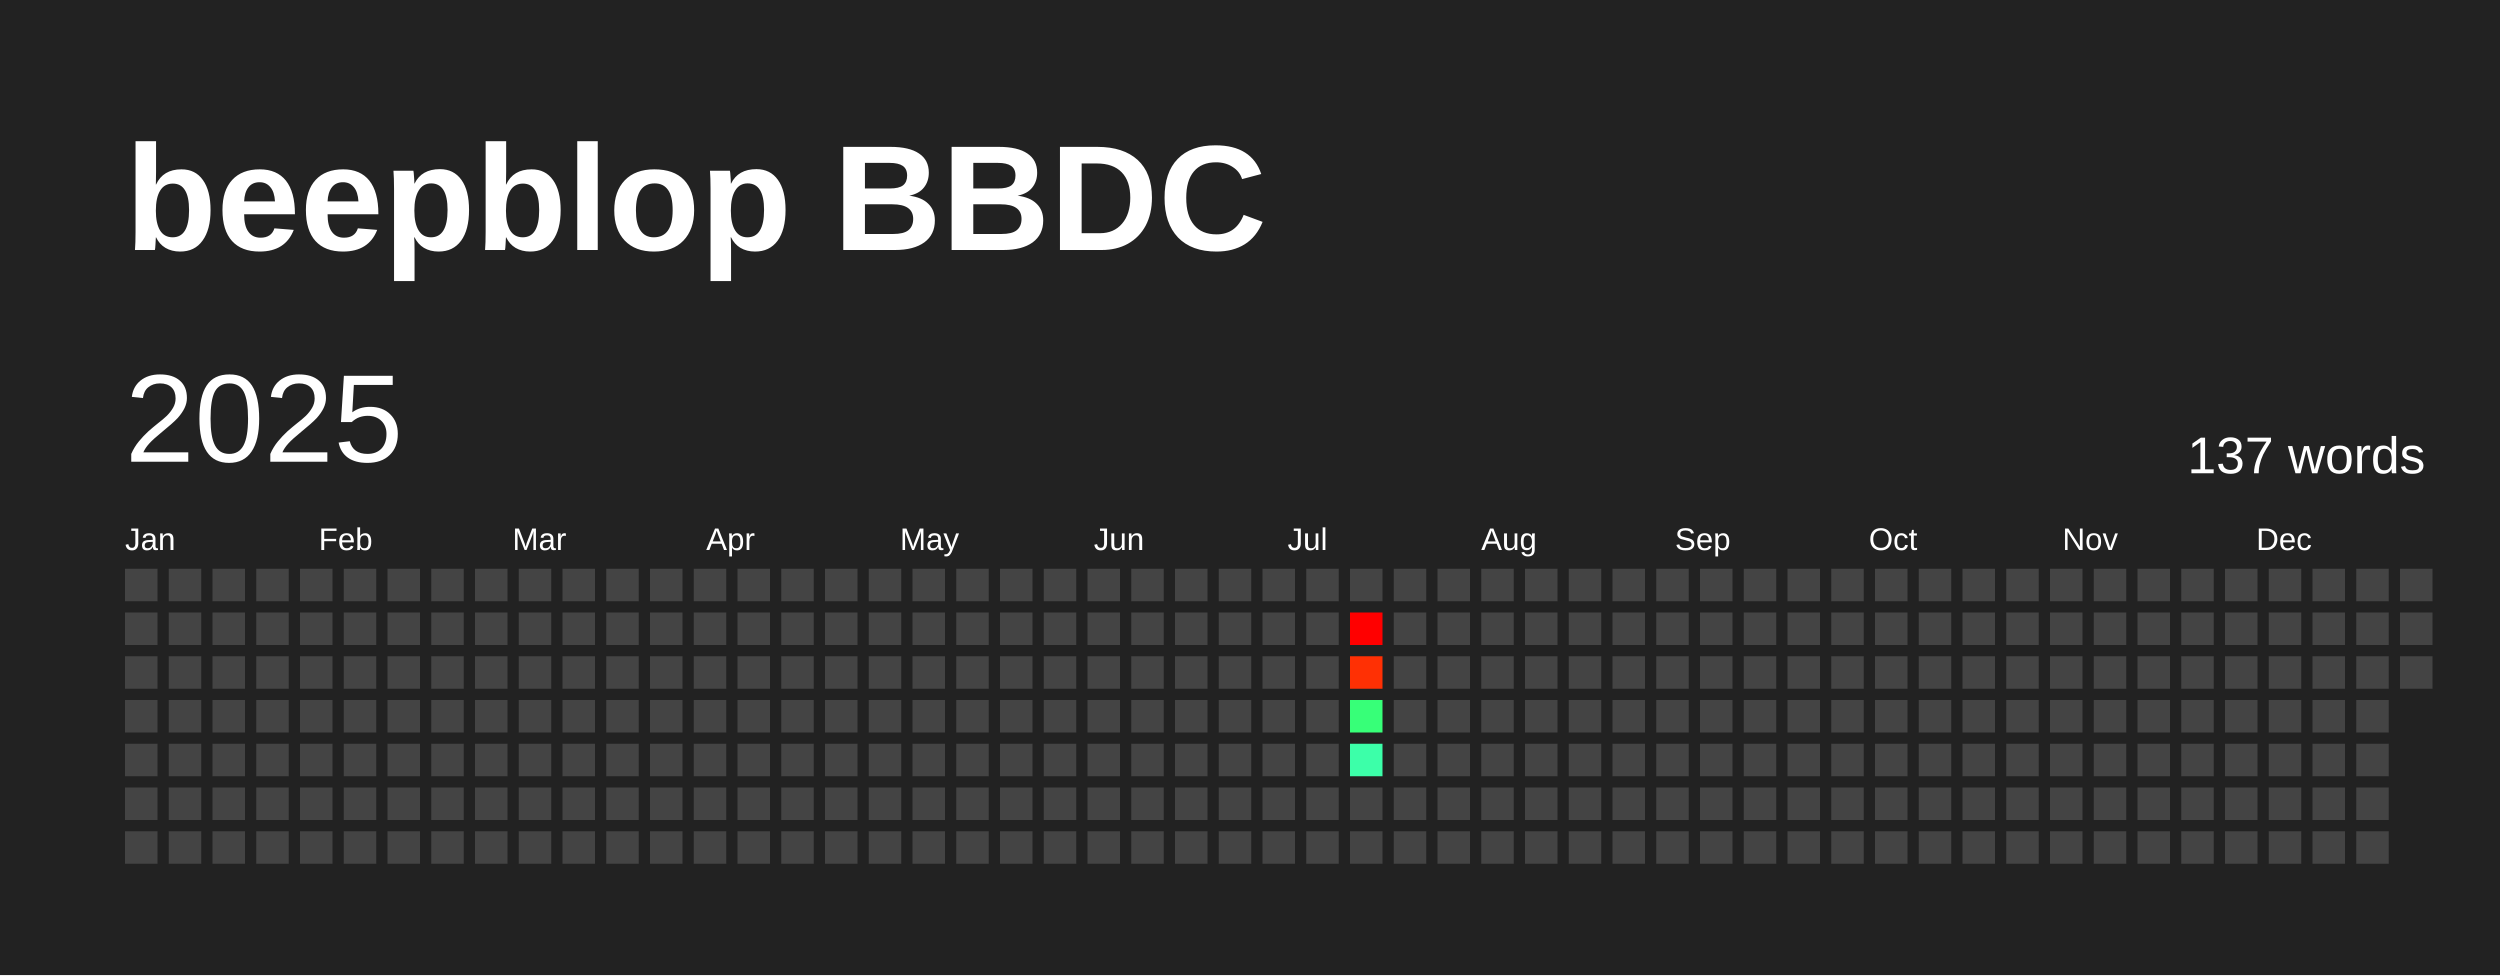
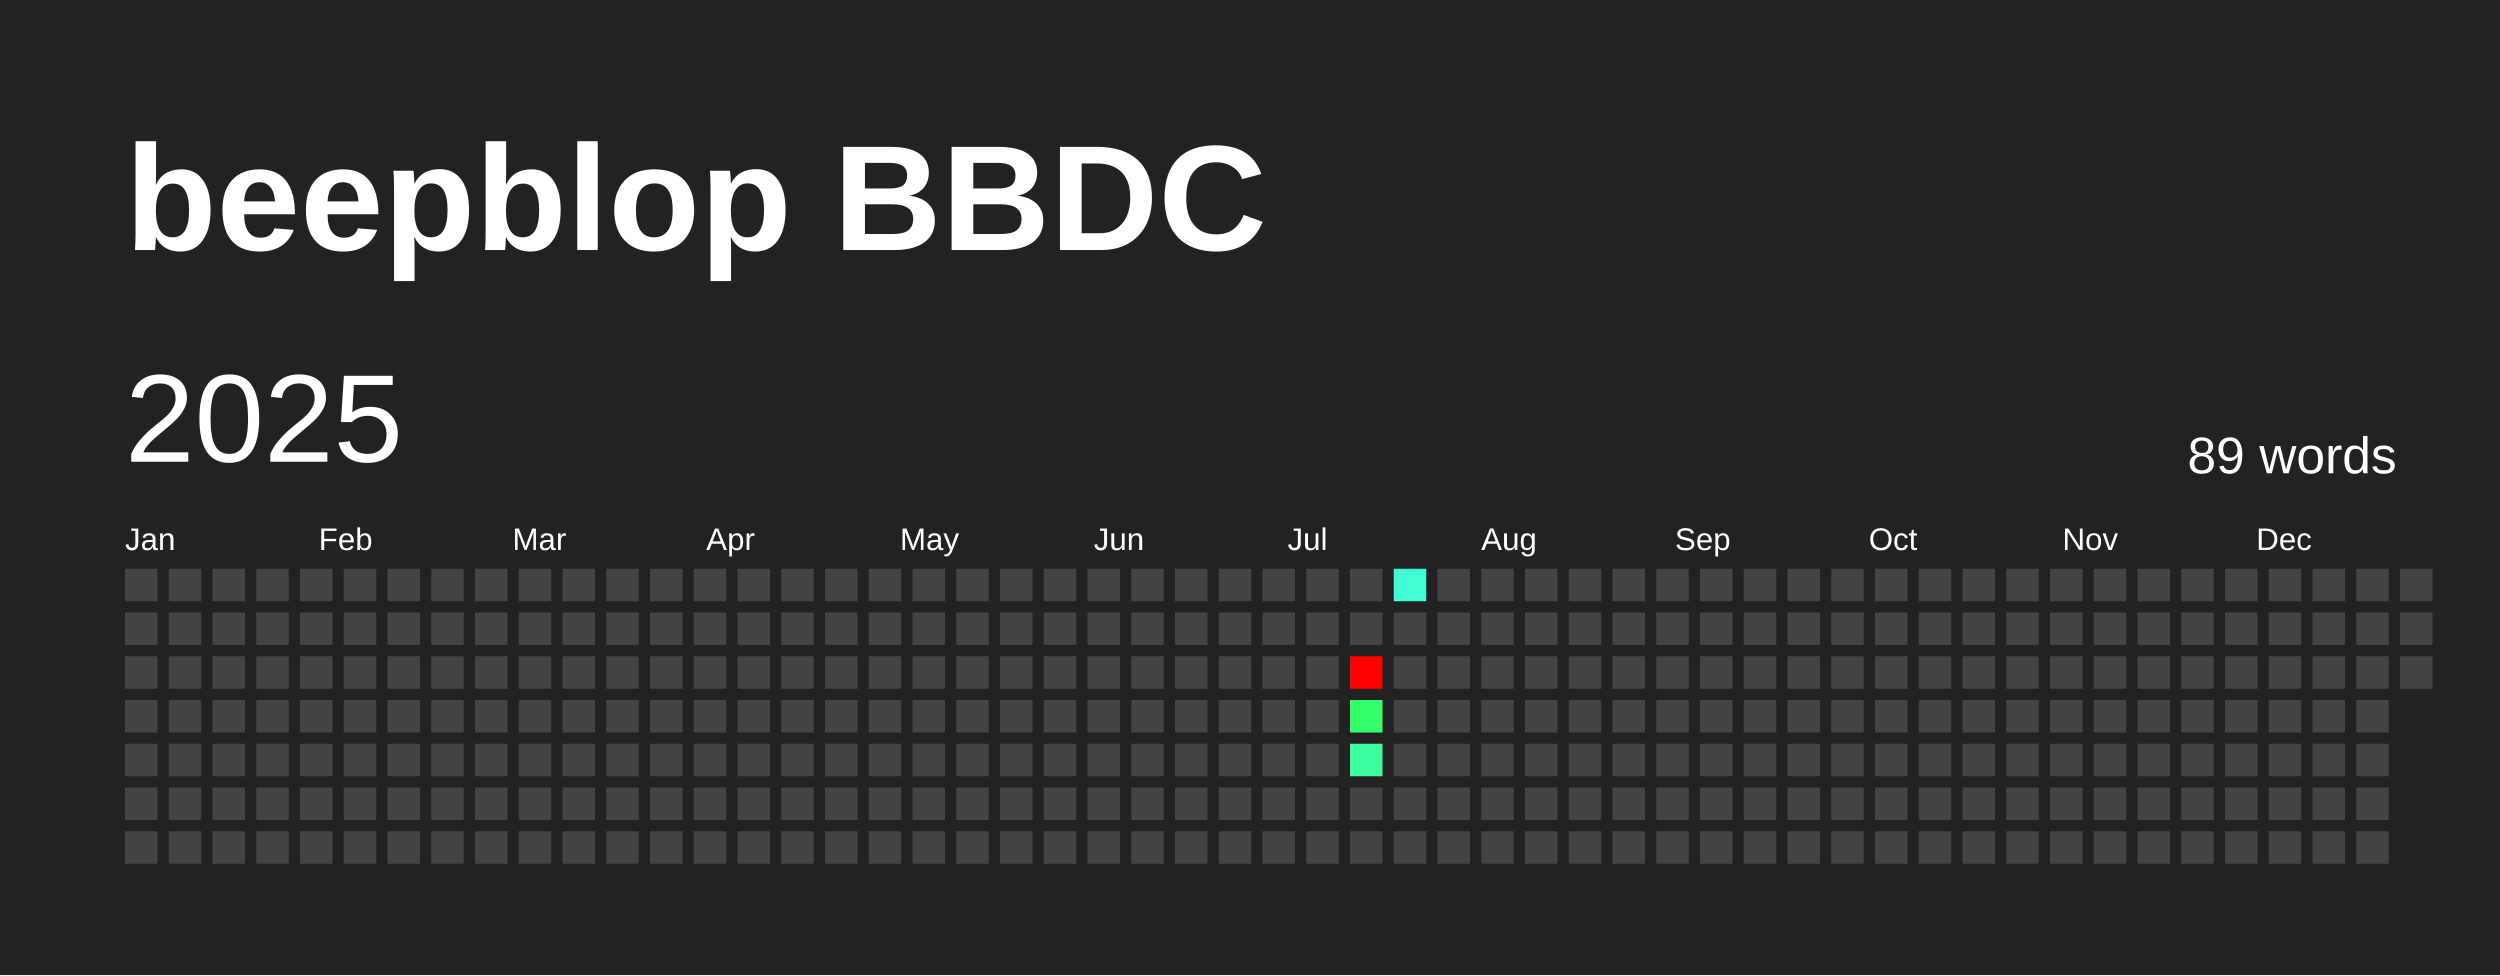
<svg xmlns="http://www.w3.org/2000/svg" baseProfile="full" height="78mm" version="1.1" viewBox="0,0,200,78" width="200mm">
  <defs />
  <rect fill="#222222" height="78" width="200" x="0" y="0" />
  <text fill="#FFFFFF" style="font-size:12px; font-family:Arial; font-weight:bold;" x="10" y="20">beepblop BBDC</text>
  <text dominant-baseline="hanging" fill="#FFFFFF" style="font-size:10.0px; font-family:Arial;" x="10" y="30">2025</text>
-   <text dominant-baseline="hanging" fill="#FFFFFF" style="font-size:4.125px; font-family:Arial;" x="175" y="35">137 words</text>
+   <text dominant-baseline="hanging" fill="#FFFFFF" style="font-size:4.125px; font-family:Arial;" x="175" y="35">89 words</text>
  <text fill="#FFFFFF" style="font-size:2.5px; font-family:Arial" x="10.0" y="44">Jan</text>
  <text fill="#FFFFFF" style="font-size:2.5px; font-family:Arial" x="25.5" y="44">Feb</text>
  <text fill="#FFFFFF" style="font-size:2.5px; font-family:Arial" x="41.0" y="44">Mar</text>
  <text fill="#FFFFFF" style="font-size:2.5px; font-family:Arial" x="56.5" y="44">Apr</text>
  <text fill="#FFFFFF" style="font-size:2.5px; font-family:Arial" x="72.0" y="44">May</text>
  <text fill="#FFFFFF" style="font-size:2.5px; font-family:Arial" x="87.5" y="44">Jun</text>
  <text fill="#FFFFFF" style="font-size:2.5px; font-family:Arial" x="103.0" y="44">Jul</text>
  <text fill="#FFFFFF" style="font-size:2.5px; font-family:Arial" x="118.5" y="44">Aug</text>
  <text fill="#FFFFFF" style="font-size:2.5px; font-family:Arial" x="134.0" y="44">Sep</text>
  <text fill="#FFFFFF" style="font-size:2.5px; font-family:Arial" x="149.5" y="44">Oct</text>
  <text fill="#FFFFFF" style="font-size:2.5px; font-family:Arial" x="165.0" y="44">Nov</text>
  <text fill="#FFFFFF" style="font-size:2.5px; font-family:Arial" x="180.5" y="44">Dec</text>
  <rect fill="#444444" height="2.6" width="2.6" x="10.0" y="45.5" />
  <rect fill="#444444" height="2.6" width="2.6" x="10.0" y="49.0" />
  <rect fill="#444444" height="2.6" width="2.6" x="10.0" y="52.5" />
  <rect fill="#444444" height="2.6" width="2.6" x="10.0" y="56.0" />
  <rect fill="#444444" height="2.6" width="2.6" x="10.0" y="59.5" />
  <rect fill="#444444" height="2.6" width="2.6" x="10.0" y="63.0" />
  <rect fill="#444444" height="2.6" width="2.6" x="10.0" y="66.5" />
  <rect fill="#444444" height="2.6" width="2.6" x="13.5" y="45.5" />
  <rect fill="#444444" height="2.6" width="2.6" x="13.5" y="49.0" />
  <rect fill="#444444" height="2.6" width="2.6" x="13.5" y="52.5" />
  <rect fill="#444444" height="2.6" width="2.6" x="13.5" y="56.0" />
  <rect fill="#444444" height="2.6" width="2.6" x="13.5" y="59.5" />
  <rect fill="#444444" height="2.6" width="2.6" x="13.5" y="63.0" />
  <rect fill="#444444" height="2.6" width="2.6" x="13.5" y="66.5" />
  <rect fill="#444444" height="2.6" width="2.6" x="17.0" y="45.5" />
  <rect fill="#444444" height="2.6" width="2.6" x="17.0" y="49.0" />
  <rect fill="#444444" height="2.6" width="2.6" x="17.0" y="52.5" />
  <rect fill="#444444" height="2.6" width="2.6" x="17.0" y="56.0" />
  <rect fill="#444444" height="2.6" width="2.6" x="17.0" y="59.5" />
  <rect fill="#444444" height="2.6" width="2.6" x="17.0" y="63.0" />
  <rect fill="#444444" height="2.6" width="2.6" x="17.0" y="66.5" />
  <rect fill="#444444" height="2.6" width="2.6" x="20.5" y="45.5" />
  <rect fill="#444444" height="2.6" width="2.6" x="20.5" y="49.0" />
  <rect fill="#444444" height="2.6" width="2.6" x="20.5" y="52.5" />
  <rect fill="#444444" height="2.6" width="2.6" x="20.5" y="56.0" />
  <rect fill="#444444" height="2.6" width="2.6" x="20.5" y="59.5" />
  <rect fill="#444444" height="2.6" width="2.6" x="20.5" y="63.0" />
  <rect fill="#444444" height="2.6" width="2.6" x="20.5" y="66.5" />
  <rect fill="#444444" height="2.6" width="2.6" x="24.0" y="45.5" />
  <rect fill="#444444" height="2.6" width="2.6" x="24.0" y="49.0" />
  <rect fill="#444444" height="2.6" width="2.6" x="24.0" y="52.5" />
  <rect fill="#444444" height="2.6" width="2.6" x="24.0" y="56.0" />
  <rect fill="#444444" height="2.6" width="2.6" x="24.0" y="59.5" />
  <rect fill="#444444" height="2.6" width="2.6" x="24.0" y="63.0" />
  <rect fill="#444444" height="2.6" width="2.6" x="24.0" y="66.5" />
  <rect fill="#444444" height="2.6" width="2.6" x="27.5" y="45.5" />
  <rect fill="#444444" height="2.6" width="2.6" x="27.5" y="49.0" />
  <rect fill="#444444" height="2.6" width="2.6" x="27.5" y="52.5" />
  <rect fill="#444444" height="2.6" width="2.6" x="27.5" y="56.0" />
  <rect fill="#444444" height="2.6" width="2.6" x="27.5" y="59.5" />
  <rect fill="#444444" height="2.6" width="2.6" x="27.5" y="63.0" />
  <rect fill="#444444" height="2.6" width="2.6" x="27.5" y="66.5" />
  <rect fill="#444444" height="2.6" width="2.6" x="31.0" y="45.5" />
  <rect fill="#444444" height="2.6" width="2.6" x="31.0" y="49.0" />
  <rect fill="#444444" height="2.6" width="2.6" x="31.0" y="52.5" />
  <rect fill="#444444" height="2.6" width="2.6" x="31.0" y="56.0" />
  <rect fill="#444444" height="2.6" width="2.6" x="31.0" y="59.5" />
  <rect fill="#444444" height="2.6" width="2.6" x="31.0" y="63.0" />
  <rect fill="#444444" height="2.6" width="2.6" x="31.0" y="66.5" />
  <rect fill="#444444" height="2.6" width="2.6" x="34.5" y="45.5" />
  <rect fill="#444444" height="2.6" width="2.6" x="34.5" y="49.0" />
  <rect fill="#444444" height="2.6" width="2.6" x="34.5" y="52.5" />
  <rect fill="#444444" height="2.6" width="2.6" x="34.5" y="56.0" />
  <rect fill="#444444" height="2.6" width="2.6" x="34.5" y="59.5" />
  <rect fill="#444444" height="2.6" width="2.6" x="34.5" y="63.0" />
  <rect fill="#444444" height="2.6" width="2.6" x="34.5" y="66.5" />
  <rect fill="#444444" height="2.6" width="2.6" x="38.0" y="45.5" />
  <rect fill="#444444" height="2.6" width="2.6" x="38.0" y="49.0" />
  <rect fill="#444444" height="2.6" width="2.6" x="38.0" y="52.5" />
  <rect fill="#444444" height="2.6" width="2.6" x="38.0" y="56.0" />
  <rect fill="#444444" height="2.6" width="2.6" x="38.0" y="59.5" />
  <rect fill="#444444" height="2.6" width="2.6" x="38.0" y="63.0" />
  <rect fill="#444444" height="2.6" width="2.6" x="38.0" y="66.5" />
  <rect fill="#444444" height="2.6" width="2.6" x="41.5" y="45.5" />
  <rect fill="#444444" height="2.6" width="2.6" x="41.5" y="49.0" />
  <rect fill="#444444" height="2.6" width="2.6" x="41.5" y="52.5" />
  <rect fill="#444444" height="2.6" width="2.6" x="41.5" y="56.0" />
  <rect fill="#444444" height="2.6" width="2.6" x="41.5" y="59.5" />
  <rect fill="#444444" height="2.6" width="2.6" x="41.5" y="63.0" />
  <rect fill="#444444" height="2.6" width="2.6" x="41.5" y="66.5" />
  <rect fill="#444444" height="2.6" width="2.6" x="45.0" y="45.5" />
  <rect fill="#444444" height="2.6" width="2.6" x="45.0" y="49.0" />
  <rect fill="#444444" height="2.6" width="2.6" x="45.0" y="52.5" />
  <rect fill="#444444" height="2.6" width="2.6" x="45.0" y="56.0" />
  <rect fill="#444444" height="2.6" width="2.6" x="45.0" y="59.5" />
  <rect fill="#444444" height="2.6" width="2.6" x="45.0" y="63.0" />
  <rect fill="#444444" height="2.6" width="2.6" x="45.0" y="66.5" />
  <rect fill="#444444" height="2.6" width="2.6" x="48.5" y="45.5" />
  <rect fill="#444444" height="2.6" width="2.6" x="48.5" y="49.0" />
  <rect fill="#444444" height="2.6" width="2.6" x="48.5" y="52.5" />
  <rect fill="#444444" height="2.6" width="2.6" x="48.5" y="56.0" />
  <rect fill="#444444" height="2.6" width="2.6" x="48.5" y="59.5" />
  <rect fill="#444444" height="2.6" width="2.6" x="48.5" y="63.0" />
  <rect fill="#444444" height="2.6" width="2.6" x="48.5" y="66.5" />
  <rect fill="#444444" height="2.6" width="2.6" x="52.0" y="45.5" />
  <rect fill="#444444" height="2.6" width="2.6" x="52.0" y="49.0" />
  <rect fill="#444444" height="2.6" width="2.6" x="52.0" y="52.5" />
  <rect fill="#444444" height="2.6" width="2.6" x="52.0" y="56.0" />
  <rect fill="#444444" height="2.6" width="2.6" x="52.0" y="59.5" />
  <rect fill="#444444" height="2.6" width="2.6" x="52.0" y="63.0" />
  <rect fill="#444444" height="2.6" width="2.6" x="52.0" y="66.5" />
  <rect fill="#444444" height="2.6" width="2.6" x="55.5" y="45.5" />
  <rect fill="#444444" height="2.6" width="2.6" x="55.5" y="49.0" />
  <rect fill="#444444" height="2.6" width="2.6" x="55.5" y="52.5" />
  <rect fill="#444444" height="2.6" width="2.6" x="55.5" y="56.0" />
  <rect fill="#444444" height="2.6" width="2.6" x="55.5" y="59.5" />
  <rect fill="#444444" height="2.6" width="2.6" x="55.5" y="63.0" />
  <rect fill="#444444" height="2.6" width="2.6" x="55.5" y="66.5" />
  <rect fill="#444444" height="2.6" width="2.6" x="59.0" y="45.5" />
  <rect fill="#444444" height="2.6" width="2.6" x="59.0" y="49.0" />
  <rect fill="#444444" height="2.6" width="2.6" x="59.0" y="52.5" />
  <rect fill="#444444" height="2.6" width="2.6" x="59.0" y="56.0" />
  <rect fill="#444444" height="2.6" width="2.6" x="59.0" y="59.5" />
  <rect fill="#444444" height="2.6" width="2.6" x="59.0" y="63.0" />
  <rect fill="#444444" height="2.6" width="2.6" x="59.0" y="66.5" />
  <rect fill="#444444" height="2.6" width="2.6" x="62.5" y="45.5" />
  <rect fill="#444444" height="2.6" width="2.6" x="62.5" y="49.0" />
  <rect fill="#444444" height="2.6" width="2.6" x="62.5" y="52.5" />
  <rect fill="#444444" height="2.6" width="2.6" x="62.5" y="56.0" />
  <rect fill="#444444" height="2.6" width="2.6" x="62.5" y="59.5" />
  <rect fill="#444444" height="2.6" width="2.6" x="62.5" y="63.0" />
  <rect fill="#444444" height="2.6" width="2.6" x="62.5" y="66.5" />
  <rect fill="#444444" height="2.6" width="2.6" x="66.0" y="45.5" />
  <rect fill="#444444" height="2.6" width="2.6" x="66.0" y="49.0" />
  <rect fill="#444444" height="2.6" width="2.6" x="66.0" y="52.5" />
  <rect fill="#444444" height="2.6" width="2.6" x="66.0" y="56.0" />
  <rect fill="#444444" height="2.6" width="2.6" x="66.0" y="59.5" />
  <rect fill="#444444" height="2.6" width="2.6" x="66.0" y="63.0" />
  <rect fill="#444444" height="2.6" width="2.6" x="66.0" y="66.5" />
  <rect fill="#444444" height="2.6" width="2.6" x="69.5" y="45.5" />
  <rect fill="#444444" height="2.6" width="2.6" x="69.5" y="49.0" />
  <rect fill="#444444" height="2.6" width="2.6" x="69.5" y="52.5" />
  <rect fill="#444444" height="2.6" width="2.6" x="69.5" y="56.0" />
  <rect fill="#444444" height="2.6" width="2.6" x="69.5" y="59.5" />
  <rect fill="#444444" height="2.6" width="2.6" x="69.5" y="63.0" />
  <rect fill="#444444" height="2.6" width="2.6" x="69.5" y="66.5" />
  <rect fill="#444444" height="2.6" width="2.6" x="73.0" y="45.5" />
  <rect fill="#444444" height="2.6" width="2.6" x="73.0" y="49.0" />
  <rect fill="#444444" height="2.6" width="2.6" x="73.0" y="52.5" />
  <rect fill="#444444" height="2.6" width="2.6" x="73.0" y="56.0" />
  <rect fill="#444444" height="2.6" width="2.6" x="73.0" y="59.5" />
  <rect fill="#444444" height="2.6" width="2.6" x="73.0" y="63.0" />
  <rect fill="#444444" height="2.6" width="2.6" x="73.0" y="66.5" />
  <rect fill="#444444" height="2.6" width="2.6" x="76.5" y="45.5" />
  <rect fill="#444444" height="2.6" width="2.6" x="76.5" y="49.0" />
  <rect fill="#444444" height="2.6" width="2.6" x="76.5" y="52.5" />
  <rect fill="#444444" height="2.6" width="2.6" x="76.5" y="56.0" />
  <rect fill="#444444" height="2.6" width="2.6" x="76.5" y="59.5" />
  <rect fill="#444444" height="2.6" width="2.6" x="76.5" y="63.0" />
  <rect fill="#444444" height="2.6" width="2.6" x="76.5" y="66.5" />
  <rect fill="#444444" height="2.6" width="2.6" x="80.0" y="45.5" />
  <rect fill="#444444" height="2.6" width="2.6" x="80.0" y="49.0" />
  <rect fill="#444444" height="2.6" width="2.6" x="80.0" y="52.5" />
  <rect fill="#444444" height="2.6" width="2.6" x="80.0" y="56.0" />
  <rect fill="#444444" height="2.6" width="2.6" x="80.0" y="59.5" />
  <rect fill="#444444" height="2.6" width="2.6" x="80.0" y="63.0" />
  <rect fill="#444444" height="2.6" width="2.6" x="80.0" y="66.5" />
  <rect fill="#444444" height="2.6" width="2.6" x="83.5" y="45.5" />
  <rect fill="#444444" height="2.6" width="2.6" x="83.5" y="49.0" />
  <rect fill="#444444" height="2.6" width="2.6" x="83.5" y="52.5" />
  <rect fill="#444444" height="2.6" width="2.6" x="83.5" y="56.0" />
  <rect fill="#444444" height="2.6" width="2.6" x="83.5" y="59.5" />
  <rect fill="#444444" height="2.6" width="2.6" x="83.5" y="63.0" />
  <rect fill="#444444" height="2.6" width="2.6" x="83.5" y="66.5" />
  <rect fill="#444444" height="2.6" width="2.6" x="87.0" y="45.5" />
  <rect fill="#444444" height="2.6" width="2.6" x="87.0" y="49.0" />
  <rect fill="#444444" height="2.6" width="2.6" x="87.0" y="52.5" />
  <rect fill="#444444" height="2.6" width="2.6" x="87.0" y="56.0" />
  <rect fill="#444444" height="2.6" width="2.6" x="87.0" y="59.5" />
  <rect fill="#444444" height="2.6" width="2.6" x="87.0" y="63.0" />
  <rect fill="#444444" height="2.6" width="2.6" x="87.0" y="66.5" />
  <rect fill="#444444" height="2.6" width="2.6" x="90.5" y="45.5" />
  <rect fill="#444444" height="2.6" width="2.6" x="90.5" y="49.0" />
  <rect fill="#444444" height="2.6" width="2.6" x="90.5" y="52.5" />
  <rect fill="#444444" height="2.6" width="2.6" x="90.5" y="56.0" />
  <rect fill="#444444" height="2.6" width="2.6" x="90.5" y="59.5" />
  <rect fill="#444444" height="2.6" width="2.6" x="90.5" y="63.0" />
  <rect fill="#444444" height="2.6" width="2.6" x="90.5" y="66.5" />
  <rect fill="#444444" height="2.6" width="2.6" x="94.0" y="45.5" />
  <rect fill="#444444" height="2.6" width="2.6" x="94.0" y="49.0" />
  <rect fill="#444444" height="2.6" width="2.6" x="94.0" y="52.5" />
  <rect fill="#444444" height="2.6" width="2.6" x="94.0" y="56.0" />
  <rect fill="#444444" height="2.6" width="2.6" x="94.0" y="59.5" />
  <rect fill="#444444" height="2.6" width="2.6" x="94.0" y="63.0" />
  <rect fill="#444444" height="2.6" width="2.6" x="94.0" y="66.5" />
  <rect fill="#444444" height="2.6" width="2.6" x="97.5" y="45.5" />
  <rect fill="#444444" height="2.6" width="2.6" x="97.5" y="49.0" />
  <rect fill="#444444" height="2.6" width="2.6" x="97.5" y="52.5" />
  <rect fill="#444444" height="2.6" width="2.6" x="97.5" y="56.0" />
  <rect fill="#444444" height="2.6" width="2.6" x="97.5" y="59.5" />
  <rect fill="#444444" height="2.6" width="2.6" x="97.5" y="63.0" />
  <rect fill="#444444" height="2.6" width="2.6" x="97.5" y="66.5" />
  <rect fill="#444444" height="2.6" width="2.6" x="101.0" y="45.5" />
  <rect fill="#444444" height="2.6" width="2.6" x="101.0" y="49.0" />
  <rect fill="#444444" height="2.6" width="2.6" x="101.0" y="52.5" />
  <rect fill="#444444" height="2.6" width="2.6" x="101.0" y="56.0" />
  <rect fill="#444444" height="2.6" width="2.6" x="101.0" y="59.5" />
  <rect fill="#444444" height="2.6" width="2.6" x="101.0" y="63.0" />
  <rect fill="#444444" height="2.6" width="2.6" x="101.0" y="66.5" />
  <rect fill="#444444" height="2.6" width="2.6" x="104.5" y="45.5" />
  <rect fill="#444444" height="2.6" width="2.6" x="104.5" y="49.0" />
  <rect fill="#444444" height="2.6" width="2.6" x="104.5" y="52.5" />
  <rect fill="#444444" height="2.6" width="2.6" x="104.5" y="56.0" />
  <rect fill="#444444" height="2.6" width="2.6" x="104.5" y="59.5" />
  <rect fill="#444444" height="2.6" width="2.6" x="104.5" y="63.0" />
  <rect fill="#444444" height="2.6" width="2.6" x="104.5" y="66.5" />
  <rect fill="#444444" height="2.6" width="2.6" x="108.0" y="45.5" />
-   <rect fill="red" height="2.6" width="2.6" x="108.0" y="49.0" />
-   <rect fill="#ff3004" height="2.6" width="2.6" x="108.0" y="52.5" />
-   <rect fill="#37ff78" height="2.6" width="2.6" x="108.0" y="56.0" />
-   <rect fill="#3cffa9" height="2.6" width="2.6" x="108.0" y="59.5" />
+   <rect fill="#444444" height="2.6" width="2.6" x="108.0" y="49.0" />
+   <rect fill="red" height="2.6" width="2.6" x="108.0" y="52.5" />
+   <rect fill="#36ff6c" height="2.6" width="2.6" x="108.0" y="56.0" />
+   <rect fill="#3cffa0" height="2.6" width="2.6" x="108.0" y="59.5" />
  <rect fill="#444444" height="2.6" width="2.6" x="108.0" y="63.0" />
  <rect fill="#444444" height="2.6" width="2.6" x="108.0" y="66.5" />
-   <rect fill="#444444" height="2.6" width="2.6" x="111.5" y="45.5" />
+   <rect fill="#41ffd2" height="2.6" width="2.6" x="111.5" y="45.5" />
  <rect fill="#444444" height="2.6" width="2.6" x="111.5" y="49.0" />
  <rect fill="#444444" height="2.6" width="2.6" x="111.5" y="52.5" />
  <rect fill="#444444" height="2.6" width="2.6" x="111.5" y="56.0" />
  <rect fill="#444444" height="2.6" width="2.6" x="111.5" y="59.5" />
  <rect fill="#444444" height="2.6" width="2.6" x="111.5" y="63.0" />
  <rect fill="#444444" height="2.6" width="2.6" x="111.5" y="66.5" />
  <rect fill="#444444" height="2.6" width="2.6" x="115.0" y="45.5" />
  <rect fill="#444444" height="2.6" width="2.6" x="115.0" y="49.0" />
  <rect fill="#444444" height="2.6" width="2.6" x="115.0" y="52.5" />
  <rect fill="#444444" height="2.6" width="2.6" x="115.0" y="56.0" />
  <rect fill="#444444" height="2.6" width="2.6" x="115.0" y="59.5" />
  <rect fill="#444444" height="2.6" width="2.6" x="115.0" y="63.0" />
  <rect fill="#444444" height="2.6" width="2.6" x="115.0" y="66.5" />
  <rect fill="#444444" height="2.6" width="2.6" x="118.5" y="45.5" />
  <rect fill="#444444" height="2.6" width="2.6" x="118.5" y="49.0" />
  <rect fill="#444444" height="2.6" width="2.6" x="118.5" y="52.5" />
  <rect fill="#444444" height="2.6" width="2.6" x="118.5" y="56.0" />
  <rect fill="#444444" height="2.6" width="2.6" x="118.5" y="59.5" />
  <rect fill="#444444" height="2.6" width="2.6" x="118.5" y="63.0" />
  <rect fill="#444444" height="2.6" width="2.6" x="118.5" y="66.5" />
  <rect fill="#444444" height="2.6" width="2.6" x="122.0" y="45.5" />
  <rect fill="#444444" height="2.6" width="2.6" x="122.0" y="49.0" />
  <rect fill="#444444" height="2.6" width="2.6" x="122.0" y="52.5" />
  <rect fill="#444444" height="2.6" width="2.6" x="122.0" y="56.0" />
  <rect fill="#444444" height="2.6" width="2.6" x="122.0" y="59.5" />
  <rect fill="#444444" height="2.6" width="2.6" x="122.0" y="63.0" />
  <rect fill="#444444" height="2.6" width="2.6" x="122.0" y="66.5" />
  <rect fill="#444444" height="2.6" width="2.6" x="125.5" y="45.5" />
  <rect fill="#444444" height="2.6" width="2.6" x="125.5" y="49.0" />
  <rect fill="#444444" height="2.6" width="2.6" x="125.5" y="52.5" />
  <rect fill="#444444" height="2.6" width="2.6" x="125.5" y="56.0" />
  <rect fill="#444444" height="2.6" width="2.6" x="125.5" y="59.5" />
  <rect fill="#444444" height="2.6" width="2.6" x="125.5" y="63.0" />
  <rect fill="#444444" height="2.6" width="2.6" x="125.5" y="66.5" />
  <rect fill="#444444" height="2.6" width="2.6" x="129.0" y="45.5" />
  <rect fill="#444444" height="2.6" width="2.6" x="129.0" y="49.0" />
  <rect fill="#444444" height="2.6" width="2.6" x="129.0" y="52.5" />
  <rect fill="#444444" height="2.6" width="2.6" x="129.0" y="56.0" />
  <rect fill="#444444" height="2.6" width="2.6" x="129.0" y="59.5" />
  <rect fill="#444444" height="2.6" width="2.6" x="129.0" y="63.0" />
  <rect fill="#444444" height="2.6" width="2.6" x="129.0" y="66.5" />
  <rect fill="#444444" height="2.6" width="2.6" x="132.5" y="45.5" />
  <rect fill="#444444" height="2.6" width="2.6" x="132.5" y="49.0" />
  <rect fill="#444444" height="2.6" width="2.6" x="132.5" y="52.5" />
  <rect fill="#444444" height="2.6" width="2.6" x="132.5" y="56.0" />
  <rect fill="#444444" height="2.6" width="2.6" x="132.5" y="59.5" />
  <rect fill="#444444" height="2.6" width="2.6" x="132.5" y="63.0" />
  <rect fill="#444444" height="2.6" width="2.6" x="132.5" y="66.5" />
  <rect fill="#444444" height="2.6" width="2.6" x="136.0" y="45.5" />
  <rect fill="#444444" height="2.6" width="2.6" x="136.0" y="49.0" />
  <rect fill="#444444" height="2.6" width="2.6" x="136.0" y="52.5" />
  <rect fill="#444444" height="2.6" width="2.6" x="136.0" y="56.0" />
  <rect fill="#444444" height="2.6" width="2.6" x="136.0" y="59.5" />
  <rect fill="#444444" height="2.6" width="2.6" x="136.0" y="63.0" />
  <rect fill="#444444" height="2.6" width="2.6" x="136.0" y="66.5" />
  <rect fill="#444444" height="2.6" width="2.6" x="139.5" y="45.5" />
  <rect fill="#444444" height="2.6" width="2.6" x="139.5" y="49.0" />
  <rect fill="#444444" height="2.6" width="2.6" x="139.5" y="52.5" />
  <rect fill="#444444" height="2.6" width="2.6" x="139.5" y="56.0" />
  <rect fill="#444444" height="2.6" width="2.6" x="139.5" y="59.5" />
  <rect fill="#444444" height="2.6" width="2.6" x="139.5" y="63.0" />
  <rect fill="#444444" height="2.6" width="2.6" x="139.5" y="66.5" />
  <rect fill="#444444" height="2.6" width="2.6" x="143.0" y="45.5" />
  <rect fill="#444444" height="2.6" width="2.6" x="143.0" y="49.0" />
  <rect fill="#444444" height="2.6" width="2.6" x="143.0" y="52.5" />
  <rect fill="#444444" height="2.6" width="2.6" x="143.0" y="56.0" />
  <rect fill="#444444" height="2.6" width="2.6" x="143.0" y="59.5" />
  <rect fill="#444444" height="2.6" width="2.6" x="143.0" y="63.0" />
  <rect fill="#444444" height="2.6" width="2.6" x="143.0" y="66.5" />
  <rect fill="#444444" height="2.6" width="2.6" x="146.5" y="45.5" />
  <rect fill="#444444" height="2.6" width="2.6" x="146.5" y="49.0" />
  <rect fill="#444444" height="2.6" width="2.6" x="146.5" y="52.5" />
  <rect fill="#444444" height="2.6" width="2.6" x="146.5" y="56.0" />
  <rect fill="#444444" height="2.6" width="2.6" x="146.5" y="59.5" />
  <rect fill="#444444" height="2.6" width="2.6" x="146.5" y="63.0" />
  <rect fill="#444444" height="2.6" width="2.6" x="146.5" y="66.5" />
  <rect fill="#444444" height="2.6" width="2.6" x="150.0" y="45.5" />
  <rect fill="#444444" height="2.6" width="2.6" x="150.0" y="49.0" />
  <rect fill="#444444" height="2.6" width="2.6" x="150.0" y="52.5" />
  <rect fill="#444444" height="2.6" width="2.6" x="150.0" y="56.0" />
  <rect fill="#444444" height="2.6" width="2.6" x="150.0" y="59.5" />
  <rect fill="#444444" height="2.6" width="2.6" x="150.0" y="63.0" />
  <rect fill="#444444" height="2.6" width="2.6" x="150.0" y="66.5" />
  <rect fill="#444444" height="2.6" width="2.6" x="153.5" y="45.5" />
  <rect fill="#444444" height="2.6" width="2.6" x="153.5" y="49.0" />
  <rect fill="#444444" height="2.6" width="2.6" x="153.5" y="52.5" />
  <rect fill="#444444" height="2.6" width="2.6" x="153.5" y="56.0" />
  <rect fill="#444444" height="2.6" width="2.6" x="153.5" y="59.5" />
  <rect fill="#444444" height="2.6" width="2.6" x="153.5" y="63.0" />
  <rect fill="#444444" height="2.6" width="2.6" x="153.5" y="66.5" />
  <rect fill="#444444" height="2.6" width="2.6" x="157.0" y="45.5" />
  <rect fill="#444444" height="2.6" width="2.6" x="157.0" y="49.0" />
  <rect fill="#444444" height="2.6" width="2.6" x="157.0" y="52.5" />
  <rect fill="#444444" height="2.6" width="2.6" x="157.0" y="56.0" />
  <rect fill="#444444" height="2.6" width="2.6" x="157.0" y="59.5" />
  <rect fill="#444444" height="2.6" width="2.6" x="157.0" y="63.0" />
  <rect fill="#444444" height="2.6" width="2.6" x="157.0" y="66.5" />
  <rect fill="#444444" height="2.6" width="2.6" x="160.5" y="45.5" />
  <rect fill="#444444" height="2.6" width="2.6" x="160.5" y="49.0" />
  <rect fill="#444444" height="2.6" width="2.6" x="160.5" y="52.5" />
  <rect fill="#444444" height="2.6" width="2.6" x="160.5" y="56.0" />
  <rect fill="#444444" height="2.6" width="2.6" x="160.5" y="59.5" />
  <rect fill="#444444" height="2.6" width="2.6" x="160.5" y="63.0" />
  <rect fill="#444444" height="2.6" width="2.6" x="160.5" y="66.5" />
  <rect fill="#444444" height="2.6" width="2.6" x="164.0" y="45.5" />
  <rect fill="#444444" height="2.6" width="2.6" x="164.0" y="49.0" />
  <rect fill="#444444" height="2.6" width="2.6" x="164.0" y="52.5" />
  <rect fill="#444444" height="2.6" width="2.6" x="164.0" y="56.0" />
  <rect fill="#444444" height="2.6" width="2.6" x="164.0" y="59.5" />
  <rect fill="#444444" height="2.6" width="2.6" x="164.0" y="63.0" />
  <rect fill="#444444" height="2.6" width="2.6" x="164.0" y="66.5" />
  <rect fill="#444444" height="2.6" width="2.6" x="167.5" y="45.5" />
  <rect fill="#444444" height="2.6" width="2.6" x="167.5" y="49.0" />
  <rect fill="#444444" height="2.6" width="2.6" x="167.5" y="52.5" />
  <rect fill="#444444" height="2.6" width="2.6" x="167.5" y="56.0" />
  <rect fill="#444444" height="2.6" width="2.6" x="167.5" y="59.5" />
  <rect fill="#444444" height="2.6" width="2.6" x="167.5" y="63.0" />
  <rect fill="#444444" height="2.6" width="2.6" x="167.5" y="66.5" />
  <rect fill="#444444" height="2.6" width="2.6" x="171.0" y="45.5" />
  <rect fill="#444444" height="2.6" width="2.6" x="171.0" y="49.0" />
  <rect fill="#444444" height="2.6" width="2.6" x="171.0" y="52.5" />
  <rect fill="#444444" height="2.6" width="2.6" x="171.0" y="56.0" />
  <rect fill="#444444" height="2.6" width="2.6" x="171.0" y="59.5" />
  <rect fill="#444444" height="2.6" width="2.6" x="171.0" y="63.0" />
  <rect fill="#444444" height="2.6" width="2.6" x="171.0" y="66.5" />
  <rect fill="#444444" height="2.6" width="2.6" x="174.5" y="45.5" />
  <rect fill="#444444" height="2.6" width="2.6" x="174.5" y="49.0" />
  <rect fill="#444444" height="2.6" width="2.6" x="174.5" y="52.5" />
  <rect fill="#444444" height="2.6" width="2.6" x="174.5" y="56.0" />
  <rect fill="#444444" height="2.6" width="2.6" x="174.5" y="59.5" />
  <rect fill="#444444" height="2.6" width="2.6" x="174.5" y="63.0" />
  <rect fill="#444444" height="2.6" width="2.6" x="174.5" y="66.5" />
  <rect fill="#444444" height="2.6" width="2.6" x="178.0" y="45.5" />
  <rect fill="#444444" height="2.6" width="2.6" x="178.0" y="49.0" />
  <rect fill="#444444" height="2.6" width="2.6" x="178.0" y="52.5" />
  <rect fill="#444444" height="2.6" width="2.6" x="178.0" y="56.0" />
  <rect fill="#444444" height="2.6" width="2.6" x="178.0" y="59.5" />
  <rect fill="#444444" height="2.6" width="2.6" x="178.0" y="63.0" />
  <rect fill="#444444" height="2.6" width="2.6" x="178.0" y="66.5" />
  <rect fill="#444444" height="2.6" width="2.6" x="181.5" y="45.5" />
  <rect fill="#444444" height="2.6" width="2.6" x="181.5" y="49.0" />
  <rect fill="#444444" height="2.6" width="2.6" x="181.5" y="52.5" />
  <rect fill="#444444" height="2.6" width="2.6" x="181.5" y="56.0" />
  <rect fill="#444444" height="2.6" width="2.6" x="181.5" y="59.5" />
  <rect fill="#444444" height="2.6" width="2.6" x="181.5" y="63.0" />
  <rect fill="#444444" height="2.6" width="2.6" x="181.5" y="66.5" />
  <rect fill="#444444" height="2.6" width="2.6" x="185.0" y="45.5" />
  <rect fill="#444444" height="2.6" width="2.6" x="185.0" y="49.0" />
  <rect fill="#444444" height="2.6" width="2.6" x="185.0" y="52.5" />
  <rect fill="#444444" height="2.6" width="2.6" x="185.0" y="56.0" />
  <rect fill="#444444" height="2.6" width="2.6" x="185.0" y="59.5" />
  <rect fill="#444444" height="2.6" width="2.6" x="185.0" y="63.0" />
  <rect fill="#444444" height="2.6" width="2.6" x="185.0" y="66.5" />
  <rect fill="#444444" height="2.6" width="2.6" x="188.5" y="45.5" />
  <rect fill="#444444" height="2.6" width="2.6" x="188.5" y="49.0" />
  <rect fill="#444444" height="2.6" width="2.6" x="188.5" y="52.5" />
  <rect fill="#444444" height="2.6" width="2.6" x="188.5" y="56.0" />
  <rect fill="#444444" height="2.6" width="2.6" x="188.5" y="59.5" />
  <rect fill="#444444" height="2.6" width="2.6" x="188.5" y="63.0" />
  <rect fill="#444444" height="2.6" width="2.6" x="188.5" y="66.5" />
  <rect fill="#444444" height="2.6" width="2.6" x="192.0" y="45.5" />
  <rect fill="#444444" height="2.6" width="2.6" x="192.0" y="49.0" />
  <rect fill="#444444" height="2.6" width="2.6" x="192.0" y="52.5" />
</svg>
